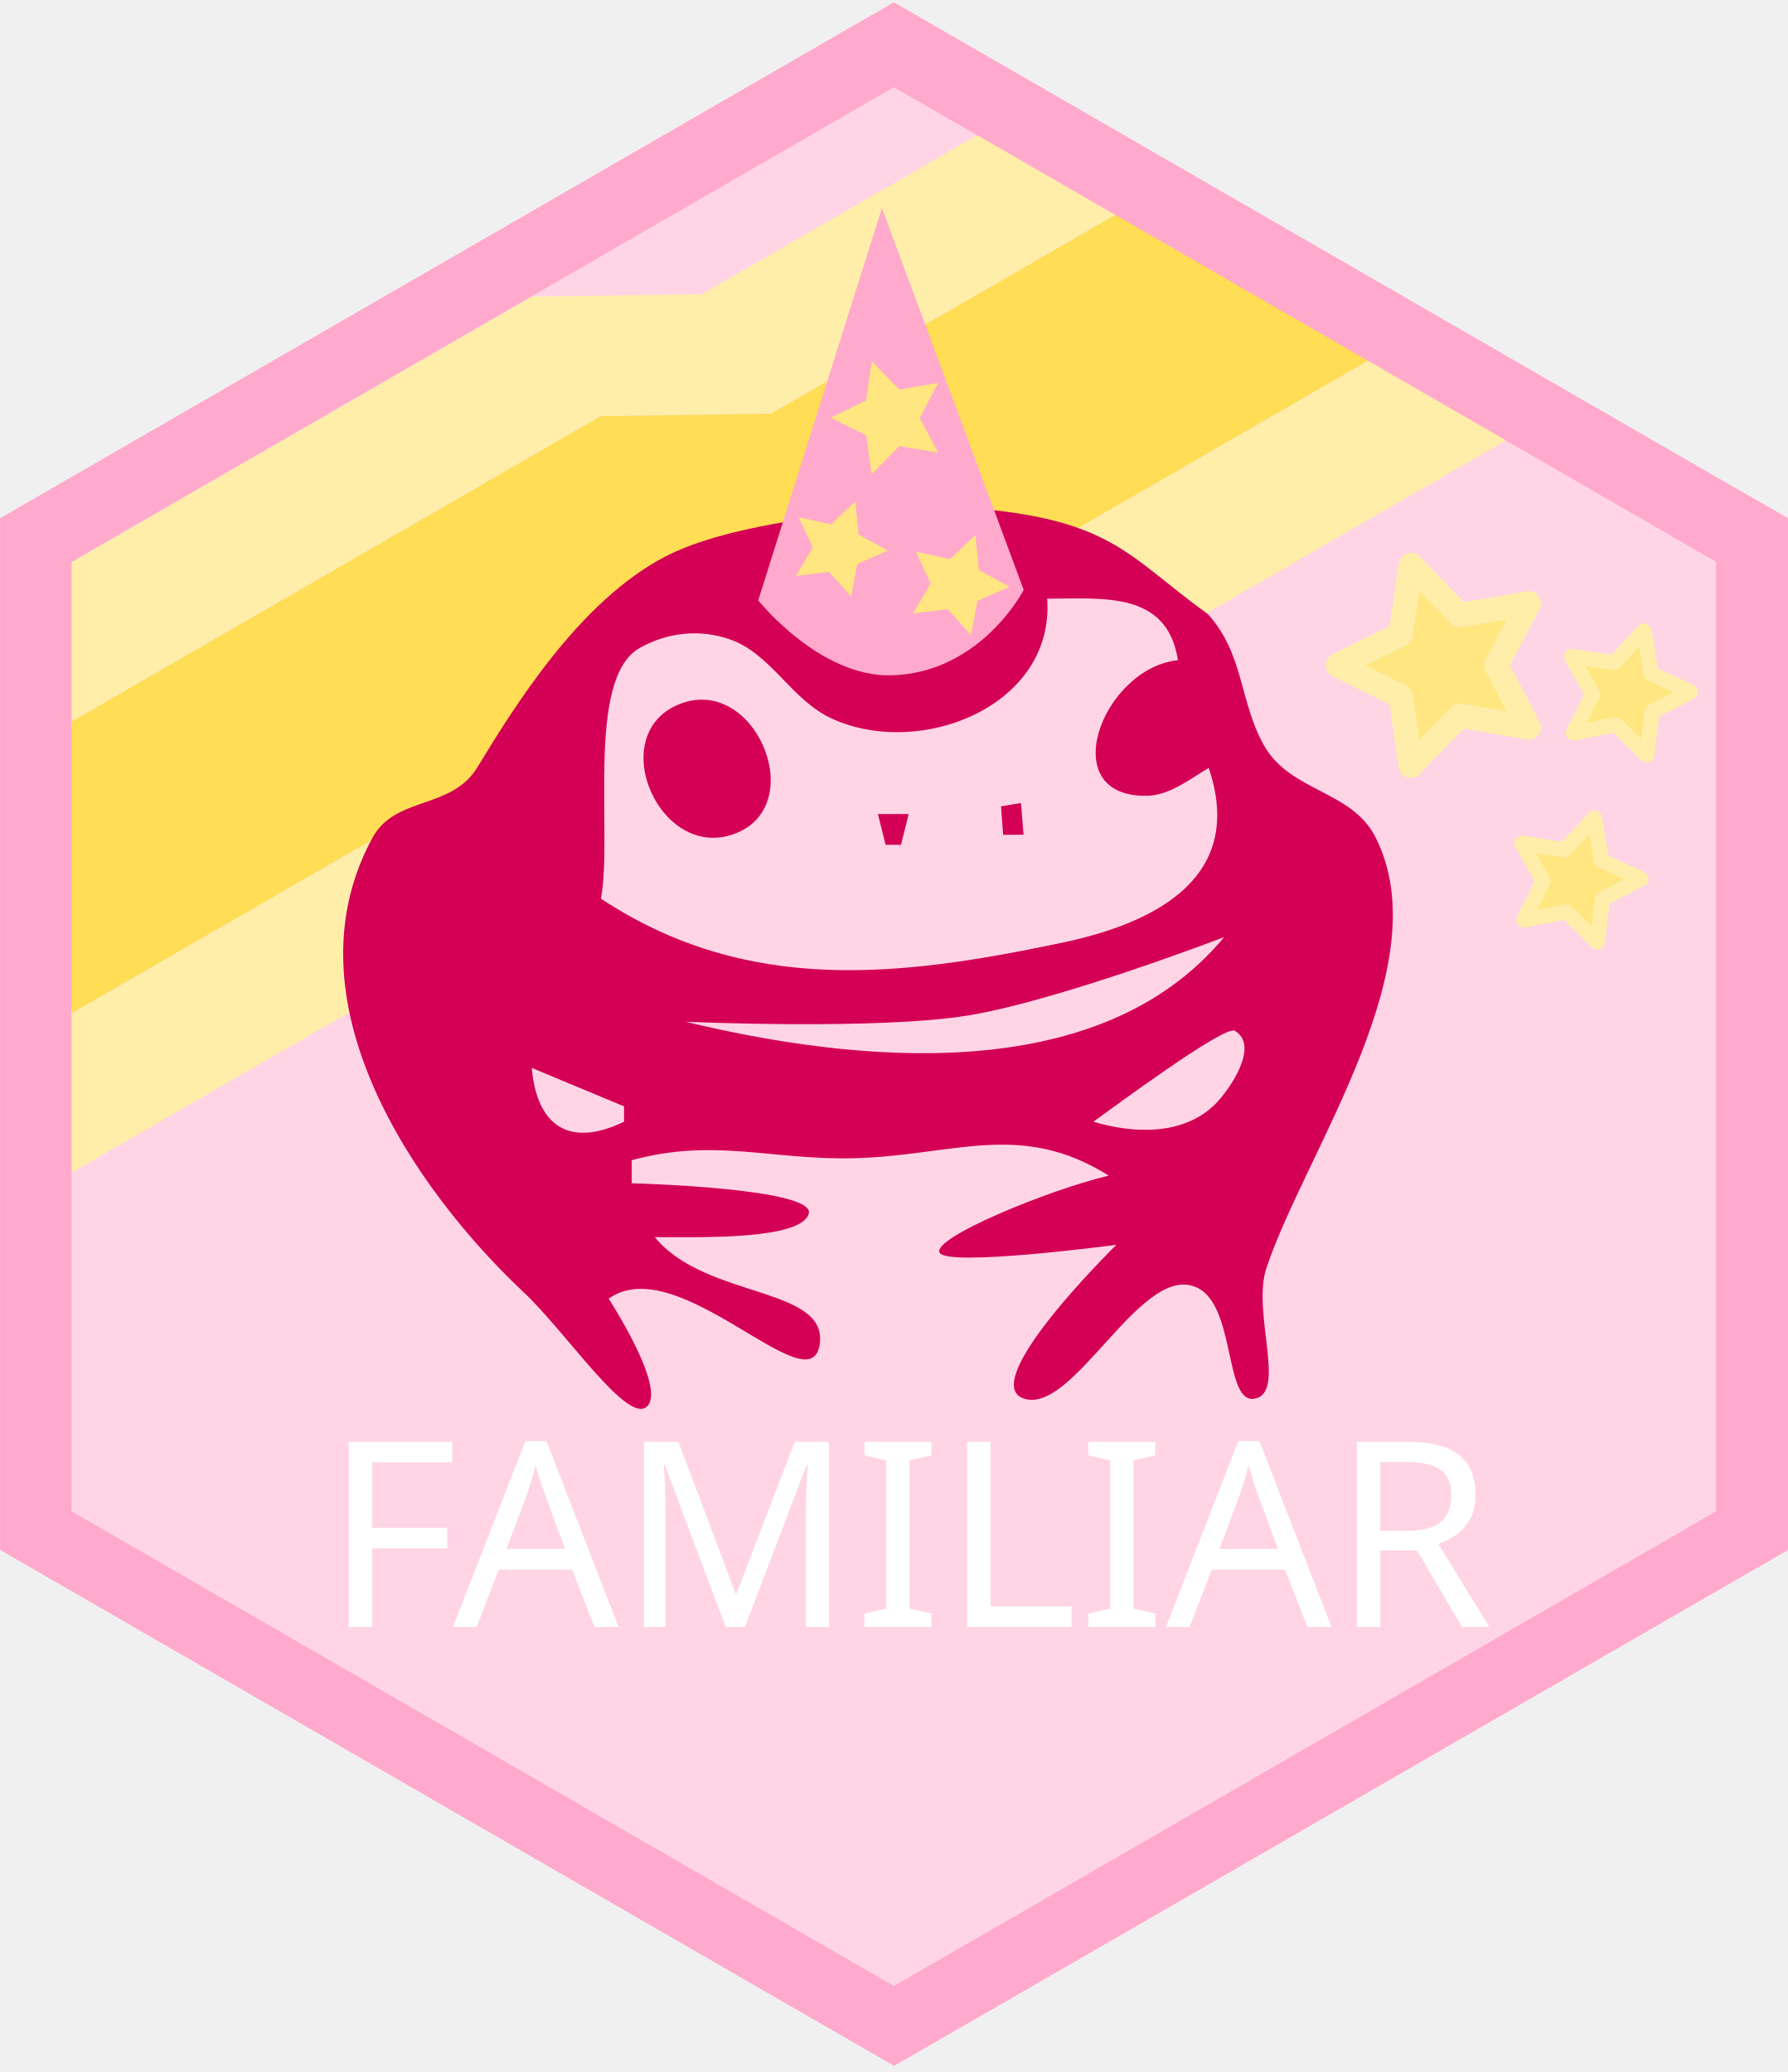
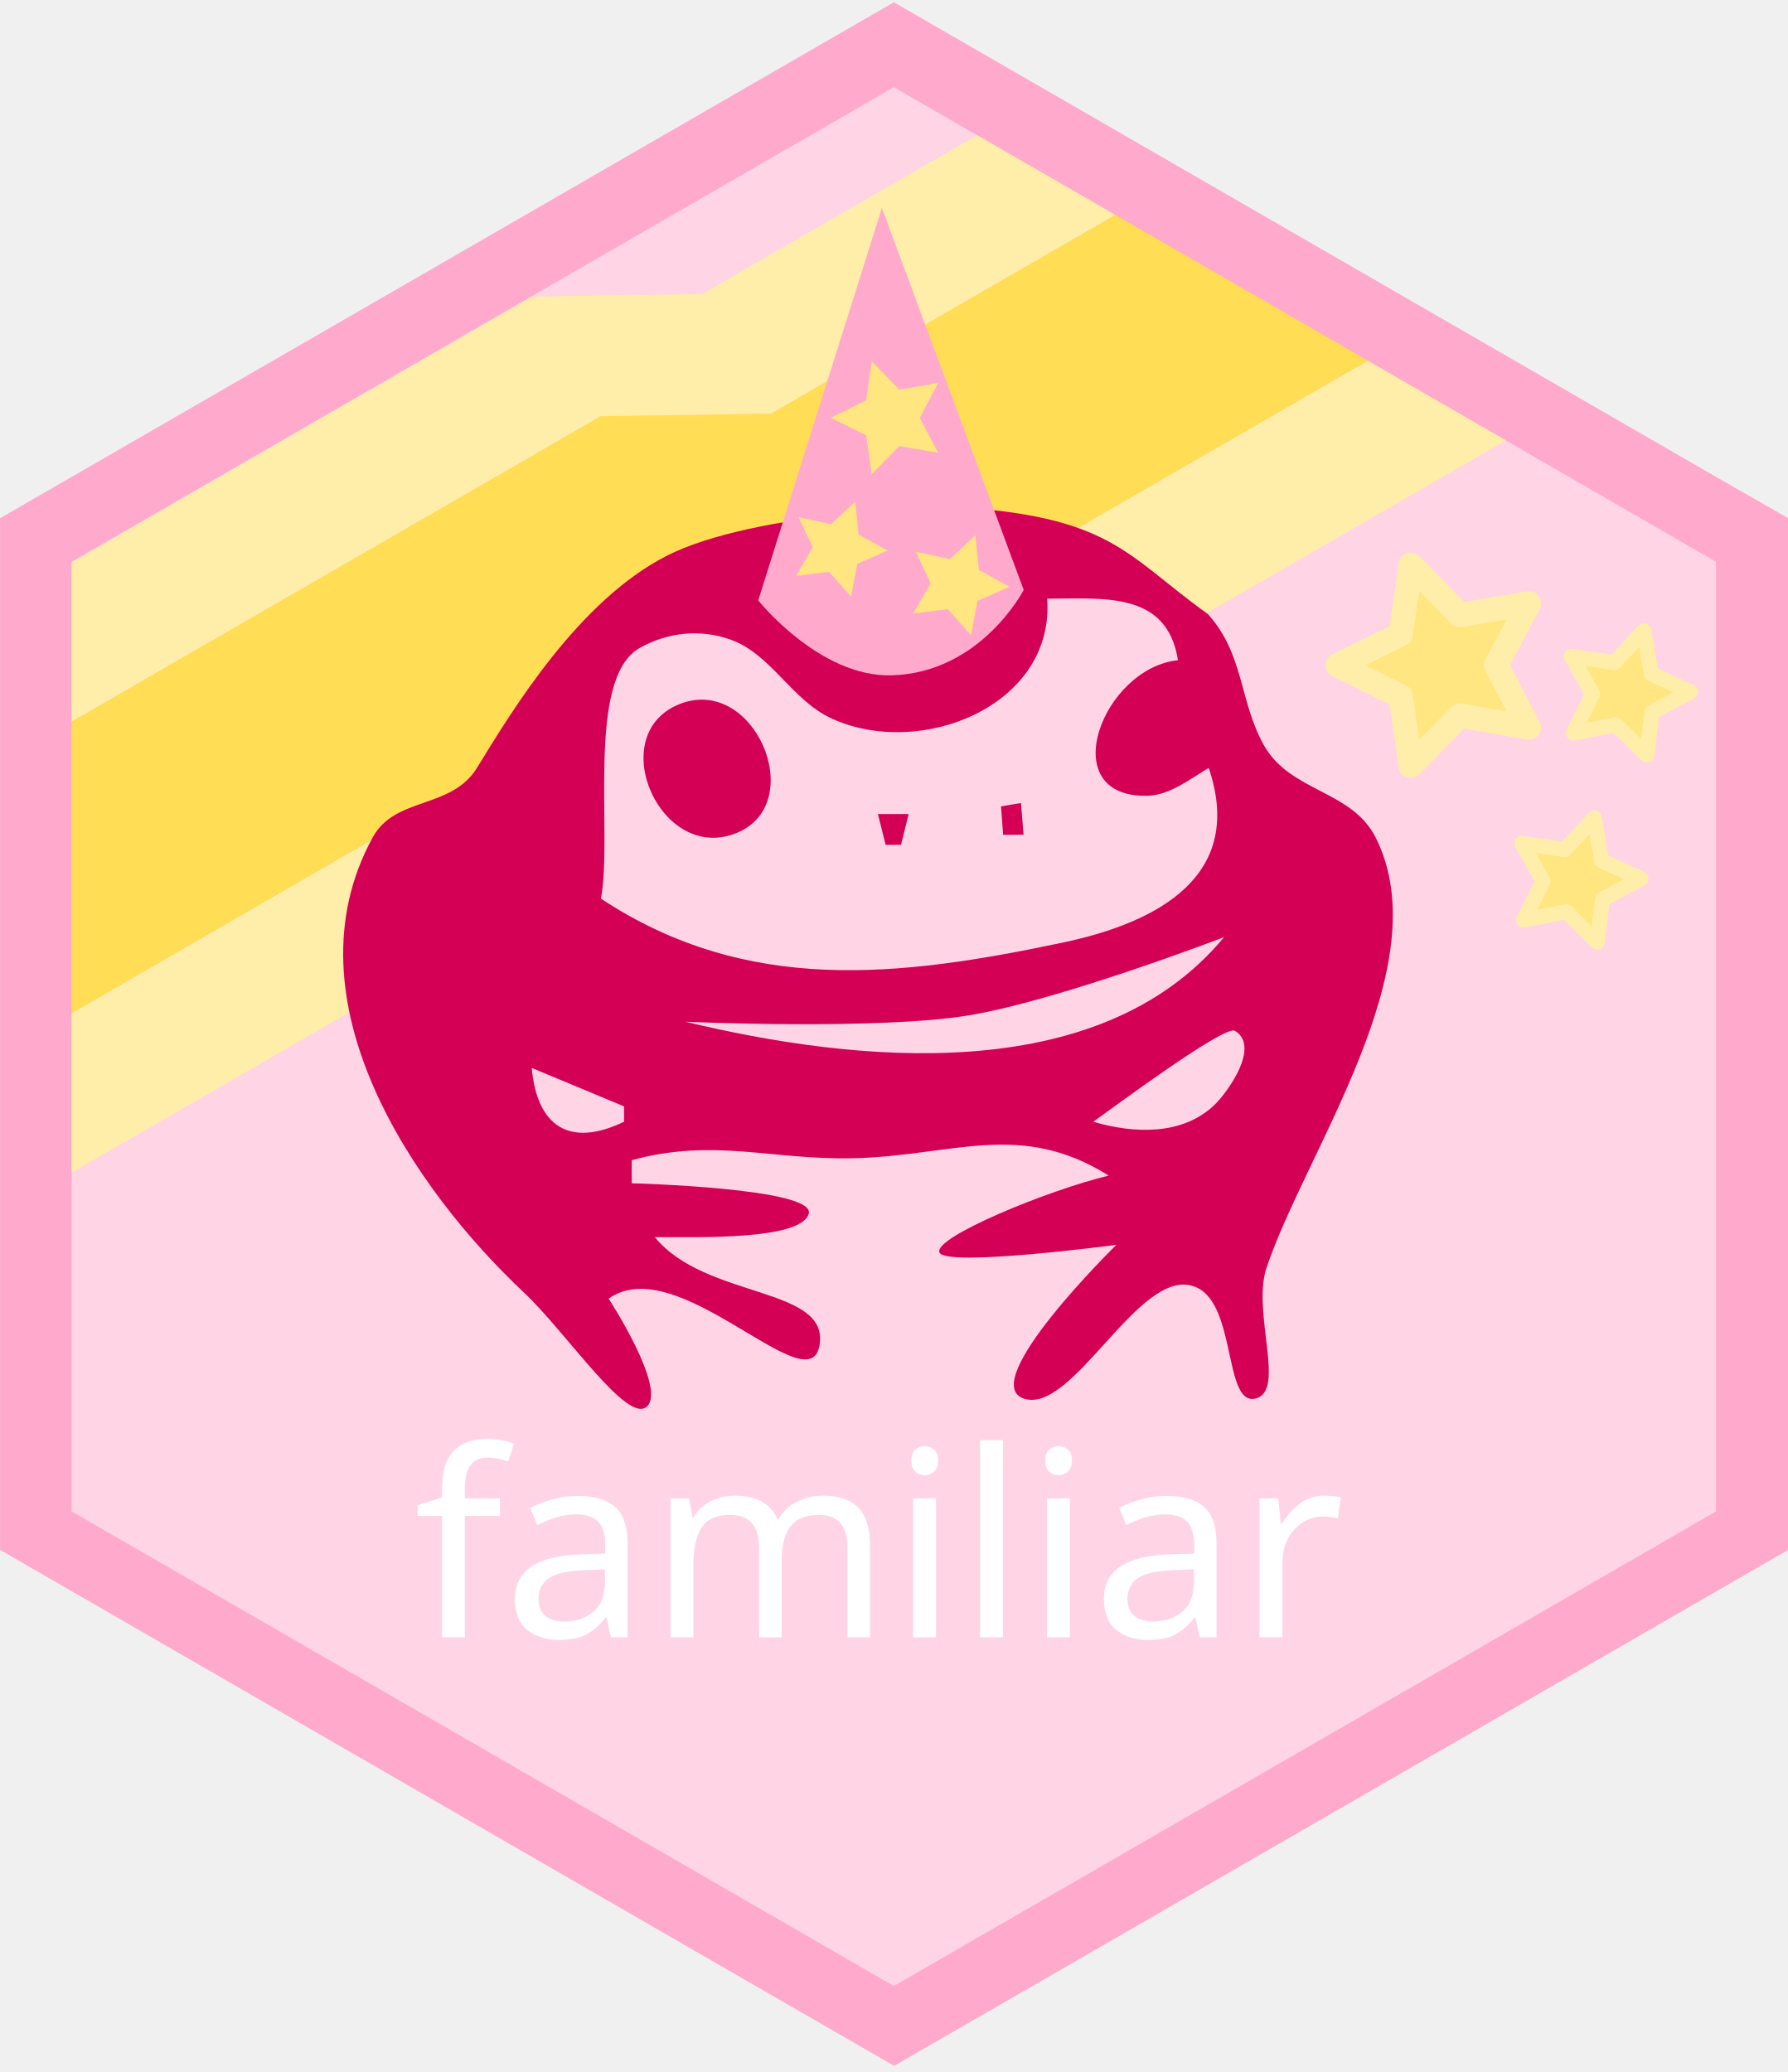
<svg xmlns="http://www.w3.org/2000/svg" version="1.1" id="Layer_1" x="0px" y="0px" viewBox="0 0 735 852" style="enable-background:new 0 0 735 852;" xml:space="preserve">
  <defs id="defs77">
    <clipPath clipPathUnits="userSpaceOnUse" id="clipPath1261">
      <path class="st0" d="M 18.2,626.4 V 223.1 L 69.8,193.3 367.5,21.5 v 0 l 296.7,171.3 52.6,30.3 V 626.4 L 367.5,828 Z" id="path1263" style="display:inline;fill:#ffd5e5" />
    </clipPath>
  </defs>
  <style type="text/css" id="style2">
	.st0{fill:#144F85;}
	.st1{fill:#173E6C;}
	.st2{fill:#E6B35A;}
	.st3{fill:#FFFFFF;}
	.st4{fill:#231F20;}
</style>
  <g id="layer3" style="display:inline">
    <path class="st0" d="M 18.2,626.4 V 223.1 L 69.8,193.3 367.5,21.5 v 0 l 296.7,171.3 52.6,30.3 V 626.4 L 367.5,828 Z" id="path4" style="fill:#ffd5e5" />
    <path class="st1" d="M 705.6,196.2 427.8,35.8 367.5,1 307.2,35.8 29.4,196.2 0.1,213.1 v 424.2 l 29.3,16.9 281.3,162.4 56.9,32.8 56.9,-32.8 281.3,-162.4 29.3,-16.9 V 213.1 Z m 0,425.3 L 367.5,816.7 29.4,621.5 V 231 L 367.5,35.8 v 0 L 705.6,231 Z" id="path8" style="fill:#ffaacc" />
  </g>
  <g id="layer2">
    <g id="g1203" clip-path="url(#clipPath1261)">
      <path style="fill:#ffeeaa;stroke:none;stroke-width:1px;stroke-linecap:butt;stroke-linejoin:miter;stroke-opacity:1" d="M 604.827,123.807 368.816,260.069 298.819,261.126 1.046,433.046 29.351,482.216 327.125,310.297 397.121,309.239 633.132,172.978 Z" id="path1032-8" />
      <path style="fill:#ffeeaa;stroke:none;stroke-width:1px;stroke-linecap:butt;stroke-linejoin:miter;stroke-opacity:1" d="M 524.66,-15.336 288.649,120.925 218.652,121.983 -79.121,293.903 -50.816,343.073 246.957,171.154 316.954,170.096 552.965,33.835 Z" id="path1032-8-8" />
      <path style="fill:#ffdd55;stroke:none;stroke-width:1px;stroke-linecap:butt;stroke-linejoin:miter;stroke-opacity:1" d="M 552.965,33.835 316.954,170.096 246.957,171.154 -50.816,343.073 1.046,433.046 298.819,261.126 368.816,260.069 604.827,123.807 Z" id="path1032-8-8-7" />
    </g>
    <path class="st1" d="M 705.6,196.2 427.8,35.8 367.5,1 307.2,35.8 29.4,196.2 0.1,213.1 v 424.2 l 29.3,16.9 281.3,162.4 56.9,32.8 56.9,-32.8 281.3,-162.4 29.3,-16.9 V 213.1 Z m 0,425.3 L 367.5,816.7 29.4,621.5 V 231 L 367.5,35.8 v 0 L 705.6,231 Z" id="path8-4" style="display:inline;fill:#ffaacc" />
    <path style="display:inline;fill:#ffe680;stroke:#ffeeaa;stroke-width:10;stroke-linecap:round;stroke-linejoin:round;stroke-miterlimit:4;stroke-dasharray:none" id="path1013-0" d="m 628.553,299.125 -28.418,-4.888 -20.137,20.639 -4.133,-28.538 -25.852,-12.774 25.864,-12.749 4.16,-28.534 20.118,20.658 28.423,-4.861 -13.431,25.517 z" />
    <path style="display:inline;fill:#ffe680;stroke:#ffeeaa;stroke-width:10;stroke-linecap:round;stroke-linejoin:round;stroke-miterlimit:4;stroke-dasharray:none" id="path1013-0-5" d="m 694.206,382.791 -28.418,-4.888 -20.137,20.639 -4.133,-28.538 -25.852,-12.774 25.864,-12.749 4.16,-28.534 20.118,20.658 28.423,-4.861 -13.431,25.517 z" transform="matrix(0.508837,0.3512344,-0.3512344,0.508837,437.9071,-51.23851)" />
    <path style="display:inline;fill:#ffe680;stroke:#ffeeaa;stroke-width:10;stroke-linecap:round;stroke-linejoin:round;stroke-miterlimit:4;stroke-dasharray:none" id="path1013-0-5-4" d="m 694.206,382.791 -28.418,-4.888 -20.137,20.639 -4.133,-28.538 -25.852,-12.774 25.864,-12.749 4.16,-28.534 20.118,20.658 28.423,-4.861 -13.431,25.517 z" transform="matrix(0.508837,0.3512344,-0.3512344,0.508837,458.2763,-128.1357)" />
  </g>
  <g id="layer1" style="display:inline">
    <path id="rect1265" style="fill:#ffd5e5;stroke:none;stroke-width:0.889;stroke-linecap:round;stroke-linejoin:round" d="m 245.461,257.176 229.957,-15.594 25.549,67.757 -0.032,100.167 -113.216,42.225 -148.638,-42.933 z" />
    <path style="fill:#d40055;stroke:none;stroke-width:3.163" d="m 196.187,315.623 c -10.633,17.386 -33.642,11.642 -43.007,28.791 -36.615,67.049 17.435,145.003 62.139,186.979 17.501,16.431 42.751,54.666 50.734,46.894 7.983,-7.772 -15.815,-44.281 -15.815,-44.281 28.297,-20.286 82.299,43.821 86.683,19.305 4.385,-24.516 -46.864,-18.957 -67.706,-44.609 18.359,0.003 59.696,1.246 63.259,-9.489 3.563,-10.735 -72.748,-12.652 -72.748,-12.652 v -9.489 c 34.071,-9.296 57.64,0.089 91.725,-0.819 40.639,-1.082 68.079,-15.634 104.377,7.145 -25.206,6.07 -72.331,25.489 -69.585,31.629 2.747,6.14 72.748,-3.163 72.748,-3.163 0,0 -57.99,56.778 -37.955,63.259 20.034,6.481 47.002,-53.27 69.249,-46.35 18.364,5.25 12.479,48.947 25.639,46.35 13.159,-2.597 -1.363,-35.412 4.766,-53.77 15.932,-47.716 71.457,-124.466 44.835,-177.066 -9.859,-19.482 -35.2,-18.555 -45.996,-38.028 -10.093,-18.207 -8.018,-37.258 -22.925,-53.743 -34.36,-24.668 -39.393,-40.504 -107.199,-44.294 0,0 -79.327,1.914 -115.397,20.377 -36.07,18.463 -63.11,62.966 -77.823,87.024 z m 288.109,-44.142 c -31.113,3.209 -51.243,56.524 -12.639,55.744 9.239,-0.187 17.684,-6.952 25.291,-11.463 14.923,44.085 -20.281,63.453 -60.096,71.842 -66.972,14.112 -129.612,21.607 -189.777,-18.072 4.952,-26.656 -6.368,-90.45 15.876,-103.057 11.524,-6.531 25.088,-7.946 37.609,-3.392 16.602,6.038 24.905,24.817 41.406,32.381 36.539,16.75 91.743,-5.262 88.56,-49.287 22.972,0 49.329,-3.218 53.77,25.304 m -205.25,18.175 c -31.011,12.781 -7.158,66.184 24.286,52.662 29.17,-12.544 6.55,-65.371 -24.286,-52.662 m 132.502,41.921 0.877,11.714 8.391,-0.065 -1.052,-13.034 -8.217,1.384 m -50.607,3.163 3.163,12.652 h 6.326 l 3.163,-12.652 h -12.652 m 142.333,50.607 c -51.783,62.493 -152.677,51.344 -221.406,34.792 0,0 79.323,3.563 116.648,-2.667 37.325,-6.231 104.758,-32.125 104.758,-32.125 m -53.77,75.911 c 7.866,-5.636 54.004,-39.901 58.185,-37.399 10.656,6.38 -2.976,25.224 -8.255,30.352 -13.243,12.857 -33.461,11.915 -49.93,7.047 m -192.94,-6.326 v 6.326 c -22.296,10.713 -35.755,2.091 -37.955,-22.141 z" id="path988" />
-     <text xml:space="preserve" style="font-size:106.667px;line-height:1.25;font-family:Bahnschrift;-inkscape-font-specification:Bahnschrift;fill:#ffffff" x="133.02" y="669.02" id="text1007">
-       <tspan id="tspan1005" x="133.02" y="669.02" style="font-style:normal;font-variant:normal;font-weight:normal;font-stretch:normal;font-size:106.667px;font-family:'Lucida Sans';-inkscape-font-specification:'Lucida Sans';fill:#ffffff">FAMILIAR</tspan>
+     <text xml:space="preserve" style="font-size:106.667px;line-height:1.25;font-family:Bahnschrift;-inkscape-font-specification:Bahnschrift;fill:#ffffff" x="170.104" y="673.273" id="text1007">
+       <tspan id="tspan1005" x="170.104" y="673.273" style="font-style:normal;font-variant:normal;font-weight:normal;font-stretch:normal;font-size:106.667px;font-family:'Lucida Sans';-inkscape-font-specification:'Lucida Sans';fill:#ffffff">familiar</tspan>
    </text>
    <path style="fill:#ffaacc;stroke:none;stroke-width:1px;stroke-linecap:butt;stroke-linejoin:miter;stroke-opacity:1" d="M 362.578,85.512 311.731,246.868 c 0,0 25.22,31.685 54.883,30.824 36.787,-1.067 54.267,-35.12 54.267,-35.12 z" id="path1009" />
    <path style="fill:#ffe680;stroke:none;stroke-width:0.463;stroke-linecap:round;stroke-linejoin:round" id="path1011" d="m 399.214,261.182 -9.566,-10.715 -14.25,1.805 7.235,-12.409 -6.121,-12.995 14.037,3.046 10.467,-9.837 1.441,14.292 12.59,6.915 -13.147,5.787 z" />
    <path style="fill:#ffe680;stroke:none;stroke-width:0.552;stroke-linecap:round;stroke-linejoin:round" id="path1013" d="m 385.701,186.17 -15.98,-2.749 -11.324,11.606 -2.324,-16.047 -14.537,-7.183 14.544,-7.169 2.339,-16.045 11.313,11.617 15.983,-2.733 -7.552,14.349 z" />
    <path style="display:inline;fill:#ffe680;stroke:none;stroke-width:0.44;stroke-linecap:round;stroke-linejoin:round" id="path1011-6" d="m 349.909,245.296 -9.087,-10.179 -13.537,1.715 6.873,-11.788 -5.814,-12.344 13.335,2.894 9.943,-9.344 1.369,13.576 11.96,6.569 -12.489,5.497 z" />
  </g>
</svg>
